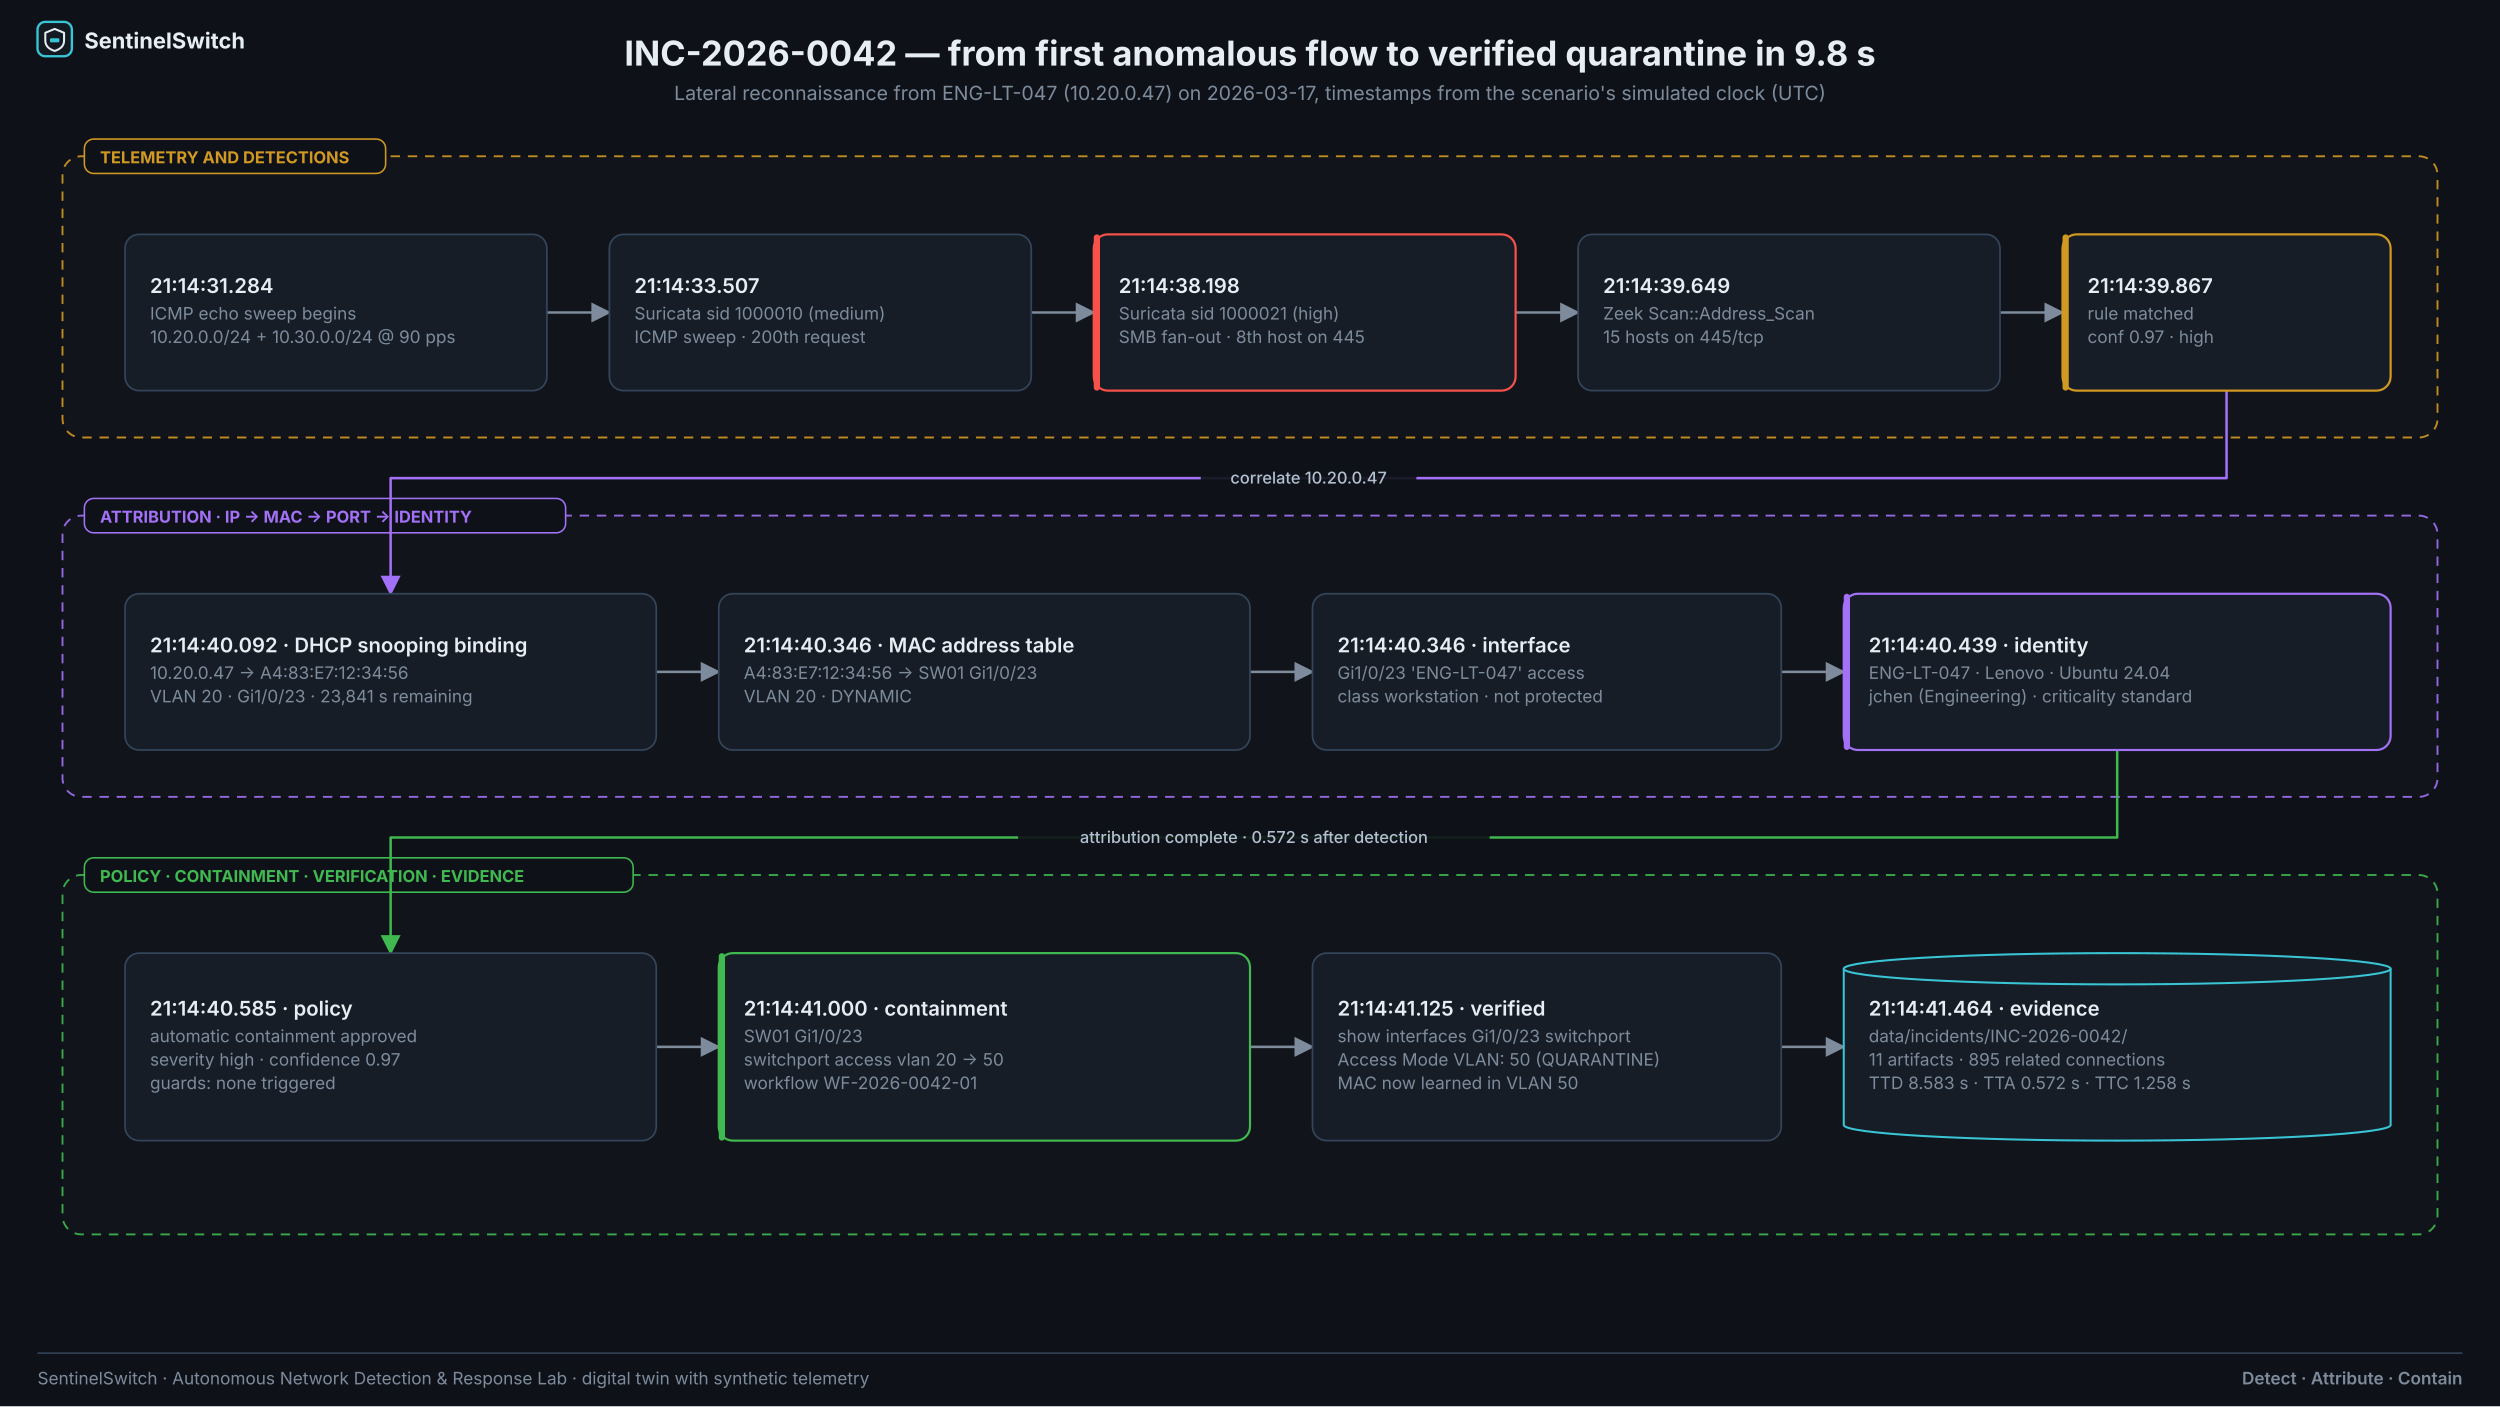
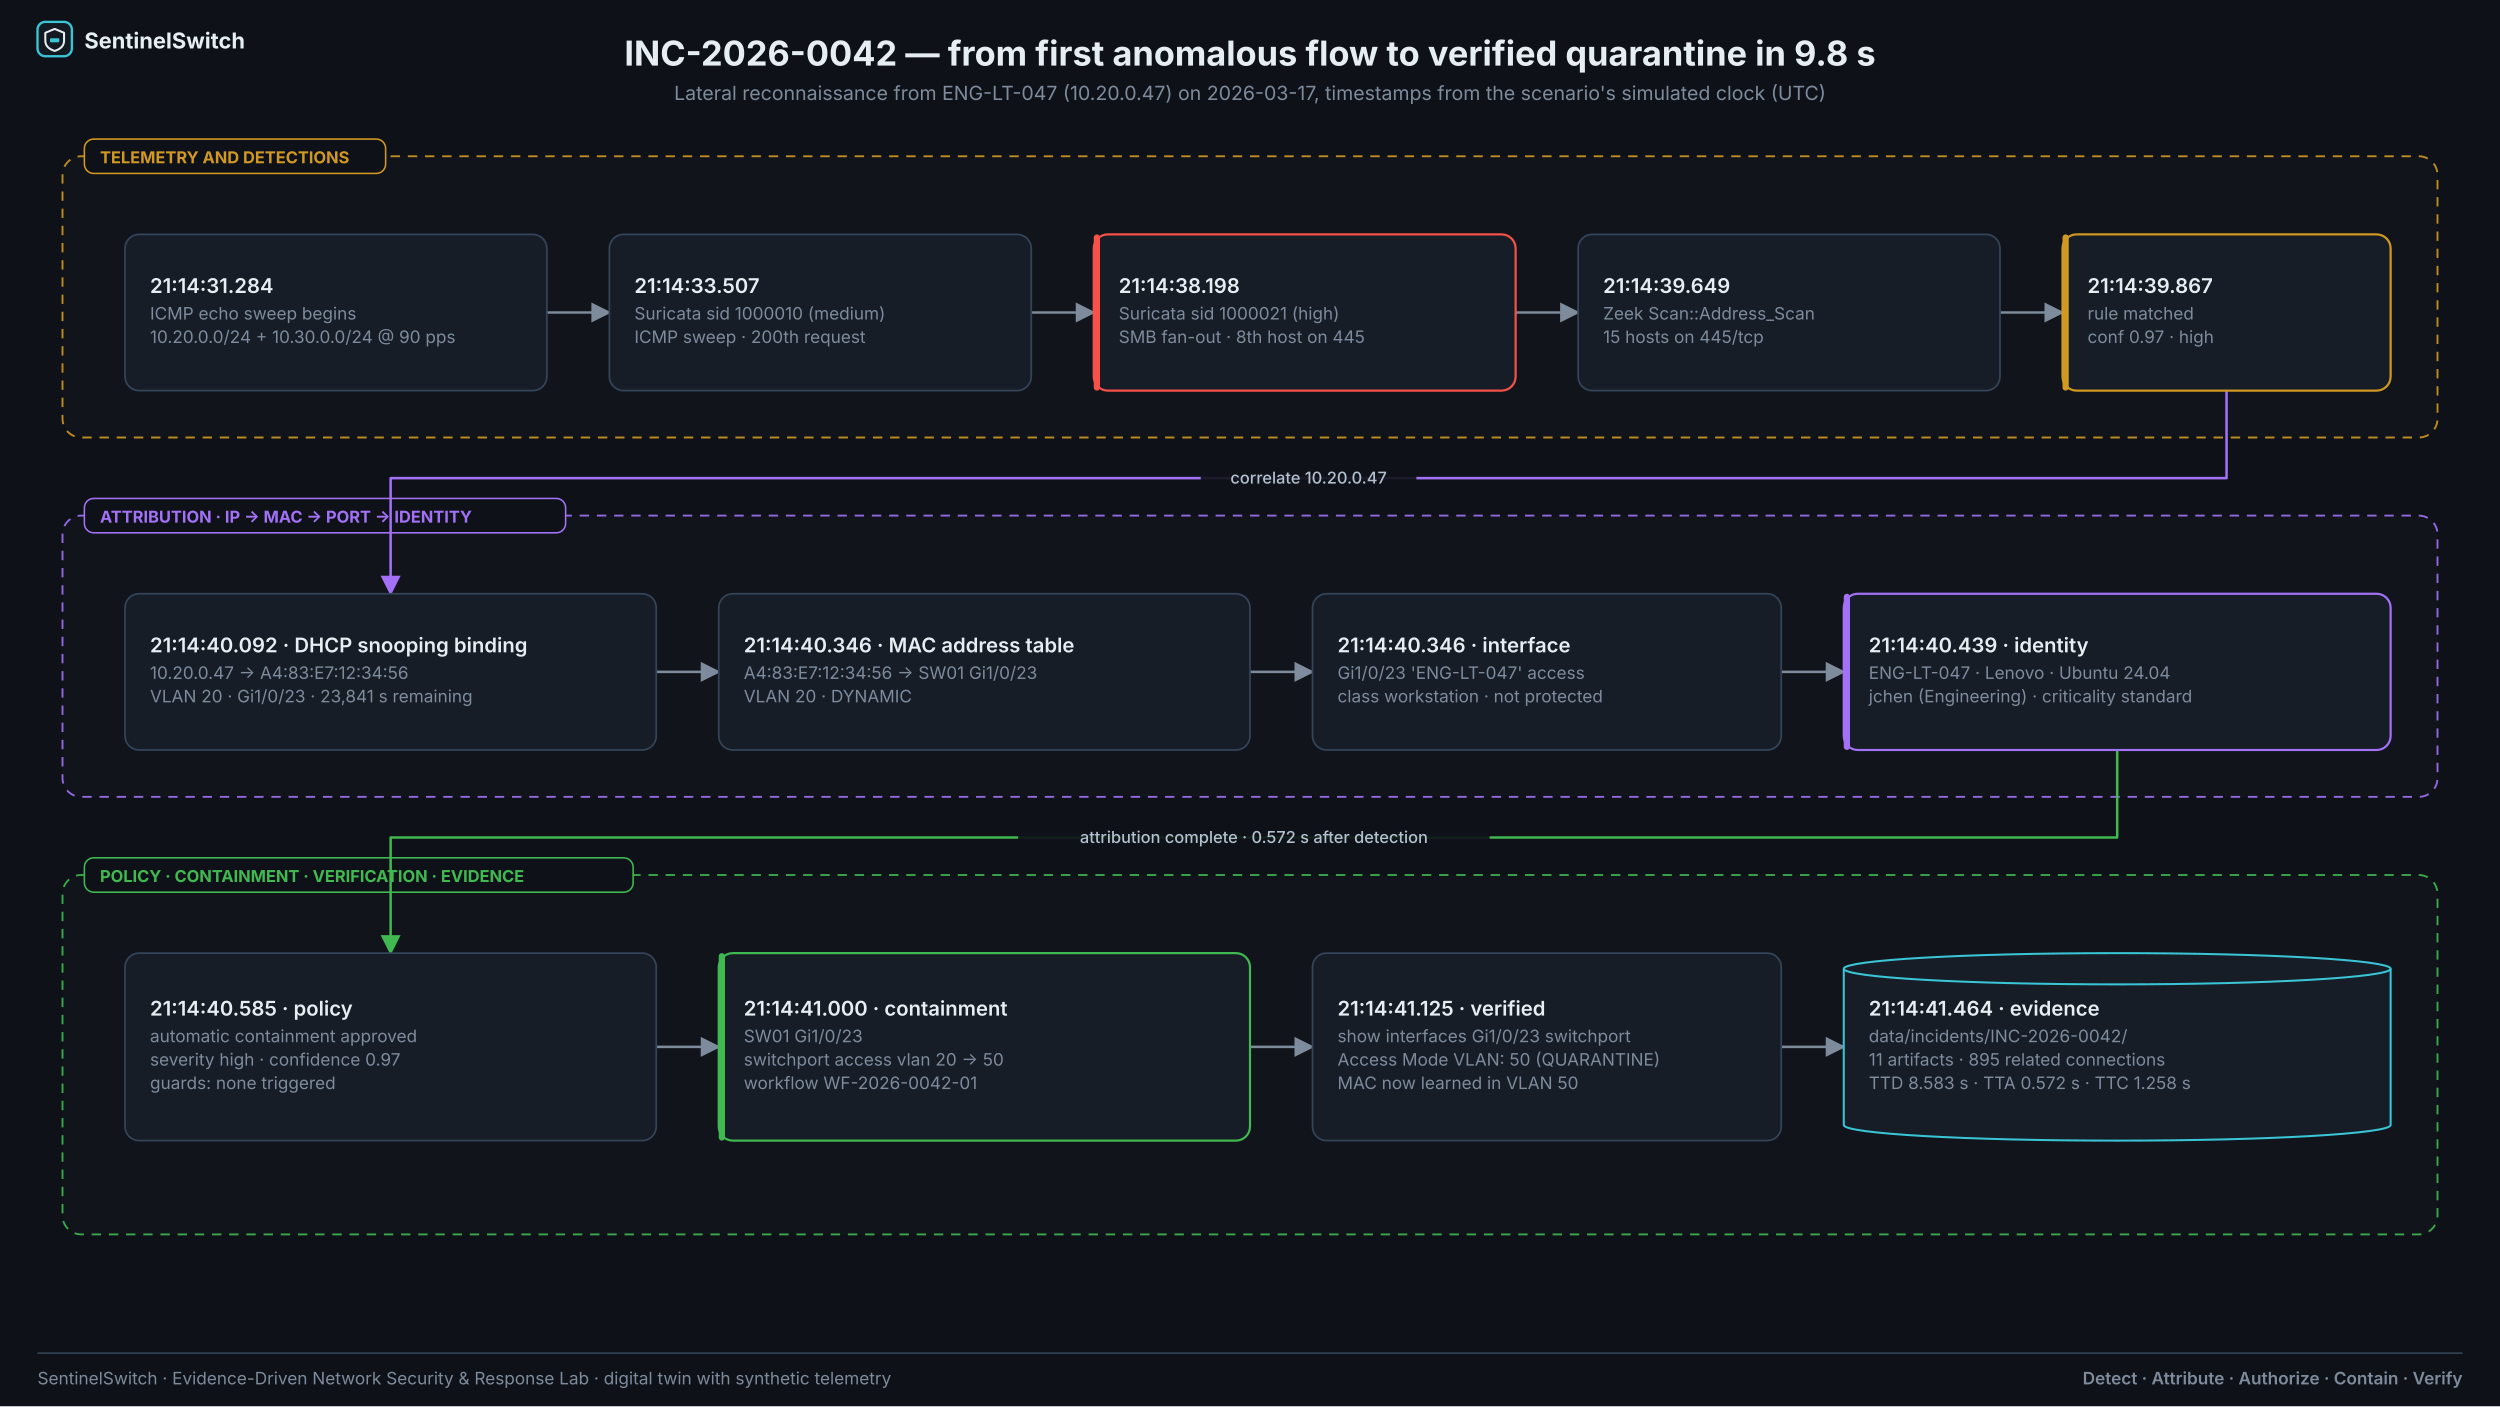
<svg xmlns="http://www.w3.org/2000/svg" width="1600" height="900" viewBox="0 0 1600 900" font-family="-apple-system, BlinkMacSystemFont, 'Inter', 'Segoe UI', Roboto, 'Helvetica Neue', Arial, sans-serif">
  <defs>
    <marker id="arrow-7d8b9c" viewBox="0 0 10 10" refX="9" refY="5" markerWidth="8" markerHeight="8" orient="auto-start-reverse">
      <path d="M0,0 L10,5 L0,10 z" fill="#7d8b9c" />
    </marker>
-     <marker id="arrow-f85149" viewBox="0 0 10 10" refX="9" refY="5" markerWidth="8" markerHeight="8" orient="auto-start-reverse">
-       <path d="M0,0 L10,5 L0,10 z" fill="#f85149" />
+     <marker id="arrow-a371f7" viewBox="0 0 10 10" refX="9" refY="5" markerWidth="8" markerHeight="8" orient="auto-start-reverse">
+       <path d="M0,0 L10,5 L0,10 z" fill="#a371f7" />
    </marker>
    <marker id="arrow-3fb950" viewBox="0 0 10 10" refX="9" refY="5" markerWidth="8" markerHeight="8" orient="auto-start-reverse">
      <path d="M0,0 L10,5 L0,10 z" fill="#3fb950" />
-     </marker>
-     <marker id="arrow-d29922" viewBox="0 0 10 10" refX="9" refY="5" markerWidth="8" markerHeight="8" orient="auto-start-reverse">
-       <path d="M0,0 L10,5 L0,10 z" fill="#d29922" />
-     </marker>
-     <marker id="arrow-56657a" viewBox="0 0 10 10" refX="9" refY="5" markerWidth="8" markerHeight="8" orient="auto-start-reverse">
-       <path d="M0,0 L10,5 L0,10 z" fill="#56657a" />
-     </marker>
-     <marker id="arrow-a371f7" viewBox="0 0 10 10" refX="9" refY="5" markerWidth="8" markerHeight="8" orient="auto-start-reverse">
-       <path d="M0,0 L10,5 L0,10 z" fill="#a371f7" />
    </marker>
  </defs>
  <rect width="1600" height="900" fill="#0e1218" />
  <g transform="translate(24,14)">
    <rect x="0" y="0" width="22" height="22" rx="5" fill="#131a22" stroke="#39c5d6" stroke-width="1.5" />
    <path d="M11 4.5 L17 7 V12 C17 15.5 14.5 17.5 11 18.6 C7.5 17.5 5 15.5 5 12 V7 Z" fill="none" stroke="#e6edf3" stroke-width="1.3" stroke-linejoin="round" />
    <rect x="8" y="10.5" width="6" height="2.6" rx="0.6" fill="#39c5d6" />
  </g>
  <text x="54.0" y="31.0" font-family="-apple-system, BlinkMacSystemFont, 'Inter', 'Segoe UI', Roboto, 'Helvetica Neue', Arial, sans-serif" font-size="14" font-weight="700" fill="#e6edf3" text-anchor="start" opacity="1.0">SentinelSwitch</text>
  <text x="800.0" y="42.0" font-family="-apple-system, BlinkMacSystemFont, 'Inter', 'Segoe UI', Roboto, 'Helvetica Neue', Arial, sans-serif" font-size="22" font-weight="700" fill="#e6edf3" text-anchor="middle" opacity="1.0">INC-2026-0042 — from first anomalous flow to verified quarantine in 9.8 s</text>
  <text x="800.0" y="64.0" font-family="-apple-system, BlinkMacSystemFont, 'Inter', 'Segoe UI', Roboto, 'Helvetica Neue', Arial, sans-serif" font-size="12.5" font-weight="400" fill="#7d8b9c" text-anchor="middle" opacity="1.0">Lateral reconnaissance from ENG-LT-047 (10.20.0.47) on 2026-03-17, timestamps from the scenario's simulated clock (UTC)</text>
  <rect x="40.0" y="100.0" width="1520.0" height="180.0" rx="12" fill="rgba(255,255,255,0.015)" stroke="#d29922" stroke-width="1.2" stroke-dasharray="6 5" opacity="0.9" />
  <rect x="54.0" y="89.0" width="192.8" height="22.0" rx="6" fill="#0e1218" stroke="#d29922" stroke-width="1" opacity="1.0" />
  <text x="64.0" y="104.5" font-family="-apple-system, BlinkMacSystemFont, 'Inter', 'Segoe UI', Roboto, 'Helvetica Neue', Arial, sans-serif" font-size="10.5" font-weight="700" fill="#d29922" text-anchor="start" opacity="1.0">TELEMETRY AND DETECTIONS</text>
  <rect x="40.0" y="330.0" width="1520.0" height="180.0" rx="12" fill="rgba(255,255,255,0.015)" stroke="#a371f7" stroke-width="1.2" stroke-dasharray="6 5" opacity="0.9" />
  <rect x="54.0" y="319.0" width="308.0" height="22.0" rx="6" fill="#0e1218" stroke="#a371f7" stroke-width="1" opacity="1.0" />
  <text x="64.0" y="334.5" font-family="-apple-system, BlinkMacSystemFont, 'Inter', 'Segoe UI', Roboto, 'Helvetica Neue', Arial, sans-serif" font-size="10.5" font-weight="700" fill="#a371f7" text-anchor="start" opacity="1.0">ATTRIBUTION · IP → MAC → PORT → IDENTITY</text>
  <rect x="40.0" y="560.0" width="1520.0" height="230.0" rx="12" fill="rgba(255,255,255,0.015)" stroke="#3fb950" stroke-width="1.2" stroke-dasharray="6 5" opacity="0.9" />
  <rect x="54.0" y="549.0" width="351.2" height="22.0" rx="6" fill="#0e1218" stroke="#3fb950" stroke-width="1" opacity="1.0" />
  <text x="64.0" y="564.5" font-family="-apple-system, BlinkMacSystemFont, 'Inter', 'Segoe UI', Roboto, 'Helvetica Neue', Arial, sans-serif" font-size="10.5" font-weight="700" fill="#3fb950" text-anchor="start" opacity="1.0">POLICY · CONTAINMENT · VERIFICATION · EVIDENCE</text>
  <path d="M350.0,200.0 L390.0,200.0" fill="none" stroke="#7d8b9c" stroke-width="1.6" marker-end="url(#arrow-7d8b9c)" stroke-linejoin="round" />
  <path d="M660.0,200.0 L700.0,200.0" fill="none" stroke="#7d8b9c" stroke-width="1.6" marker-end="url(#arrow-7d8b9c)" stroke-linejoin="round" />
  <path d="M970.0,200.0 L1010.0,200.0" fill="none" stroke="#7d8b9c" stroke-width="1.6" marker-end="url(#arrow-7d8b9c)" stroke-linejoin="round" />
  <path d="M1280.0,200.0 L1320.0,200.0" fill="none" stroke="#7d8b9c" stroke-width="1.6" marker-end="url(#arrow-7d8b9c)" stroke-linejoin="round" />
  <path d="M1425.0,250.0 L1425.0,306.0 L250.0,306.0 L250.0,380.0" fill="none" stroke="#a371f7" stroke-width="1.6" marker-end="url(#arrow-a371f7)" stroke-linejoin="round" />
  <rect x="768.5" y="297.0" width="138.0" height="18.0" rx="4" fill="#0e1218" stroke="none" stroke-width="0" opacity="0.92" />
  <text x="837.5" y="309.5" font-family="-apple-system, BlinkMacSystemFont, 'Inter', 'Segoe UI', Roboto, 'Helvetica Neue', Arial, sans-serif" font-size="10.5" font-weight="500" fill="#b3c0cf" text-anchor="middle" opacity="1.0">correlate 10.20.0.47</text>
  <path d="M420.0,430.0 L460.0,430.0" fill="none" stroke="#7d8b9c" stroke-width="1.6" marker-end="url(#arrow-7d8b9c)" stroke-linejoin="round" />
  <path d="M800.0,430.0 L840.0,430.0" fill="none" stroke="#7d8b9c" stroke-width="1.6" marker-end="url(#arrow-7d8b9c)" stroke-linejoin="round" />
  <path d="M1140.0,430.0 L1180.0,430.0" fill="none" stroke="#7d8b9c" stroke-width="1.6" marker-end="url(#arrow-7d8b9c)" stroke-linejoin="round" />
  <path d="M1355.0,480.0 L1355.0,536.0 L250.0,536.0 L250.0,610.0" fill="none" stroke="#3fb950" stroke-width="1.6" marker-end="url(#arrow-3fb950)" stroke-linejoin="round" />
  <rect x="651.6" y="527.0" width="301.8" height="18.0" rx="4" fill="#0e1218" stroke="none" stroke-width="0" opacity="0.92" />
  <text x="802.5" y="539.5" font-family="-apple-system, BlinkMacSystemFont, 'Inter', 'Segoe UI', Roboto, 'Helvetica Neue', Arial, sans-serif" font-size="10.5" font-weight="500" fill="#b3c0cf" text-anchor="middle" opacity="1.0">attribution complete · 0.572 s after detection</text>
  <path d="M420.0,670.0 L460.0,670.0" fill="none" stroke="#7d8b9c" stroke-width="1.6" marker-end="url(#arrow-7d8b9c)" stroke-linejoin="round" />
  <path d="M800.0,670.0 L840.0,670.0" fill="none" stroke="#7d8b9c" stroke-width="1.6" marker-end="url(#arrow-7d8b9c)" stroke-linejoin="round" />
  <path d="M1140.0,670.0 L1180.0,670.0" fill="none" stroke="#7d8b9c" stroke-width="1.6" marker-end="url(#arrow-7d8b9c)" stroke-linejoin="round" />
  <rect x="80.0" y="150.0" width="270.0" height="100.0" rx="9" fill="#161d26" stroke="#34445a" stroke-width="1.1" opacity="1.0" />
  <text x="96.0" y="187.5" font-family="-apple-system, BlinkMacSystemFont, 'Inter', 'Segoe UI', Roboto, 'Helvetica Neue', Arial, sans-serif" font-size="13" font-weight="600" fill="#e6edf3" text-anchor="start" opacity="1.0">21:14:31.284</text>
  <text x="96.0" y="204.5" font-family="-apple-system, BlinkMacSystemFont, 'Inter', 'Segoe UI', Roboto, 'Helvetica Neue', Arial, sans-serif" font-size="11" font-weight="400" fill="#7d8b9c" text-anchor="start" opacity="1.0">ICMP echo sweep begins</text>
  <text x="96.0" y="219.5" font-family="-apple-system, BlinkMacSystemFont, 'Inter', 'Segoe UI', Roboto, 'Helvetica Neue', Arial, sans-serif" font-size="11" font-weight="400" fill="#7d8b9c" text-anchor="start" opacity="1.0">10.20.0.0/24 + 10.30.0.0/24 @ 90 pps</text>
  <rect x="390.0" y="150.0" width="270.0" height="100.0" rx="9" fill="#161d26" stroke="#34445a" stroke-width="1.1" opacity="1.0" />
  <text x="406.0" y="187.5" font-family="-apple-system, BlinkMacSystemFont, 'Inter', 'Segoe UI', Roboto, 'Helvetica Neue', Arial, sans-serif" font-size="13" font-weight="600" fill="#e6edf3" text-anchor="start" opacity="1.0">21:14:33.507</text>
  <text x="406.0" y="204.5" font-family="-apple-system, BlinkMacSystemFont, 'Inter', 'Segoe UI', Roboto, 'Helvetica Neue', Arial, sans-serif" font-size="11" font-weight="400" fill="#7d8b9c" text-anchor="start" opacity="1.0">Suricata sid 1000010 (medium)</text>
  <text x="406.0" y="219.5" font-family="-apple-system, BlinkMacSystemFont, 'Inter', 'Segoe UI', Roboto, 'Helvetica Neue', Arial, sans-serif" font-size="11" font-weight="400" fill="#7d8b9c" text-anchor="start" opacity="1.0">ICMP sweep · 200th request</text>
  <rect x="700.0" y="150.0" width="270.0" height="100.0" rx="9" fill="#161d26" stroke="#f85149" stroke-width="1.4" opacity="1.0" />
  <rect x="700.0" y="150.0" width="4" height="100.0" rx="2" fill="#f85149" />
  <text x="716.0" y="187.5" font-family="-apple-system, BlinkMacSystemFont, 'Inter', 'Segoe UI', Roboto, 'Helvetica Neue', Arial, sans-serif" font-size="13" font-weight="600" fill="#e6edf3" text-anchor="start" opacity="1.0">21:14:38.198</text>
  <text x="716.0" y="204.5" font-family="-apple-system, BlinkMacSystemFont, 'Inter', 'Segoe UI', Roboto, 'Helvetica Neue', Arial, sans-serif" font-size="11" font-weight="400" fill="#7d8b9c" text-anchor="start" opacity="1.0">Suricata sid 1000021 (high)</text>
  <text x="716.0" y="219.5" font-family="-apple-system, BlinkMacSystemFont, 'Inter', 'Segoe UI', Roboto, 'Helvetica Neue', Arial, sans-serif" font-size="11" font-weight="400" fill="#7d8b9c" text-anchor="start" opacity="1.0">SMB fan-out · 8th host on 445</text>
  <rect x="1010.0" y="150.0" width="270.0" height="100.0" rx="9" fill="#161d26" stroke="#34445a" stroke-width="1.1" opacity="1.0" />
  <text x="1026.0" y="187.5" font-family="-apple-system, BlinkMacSystemFont, 'Inter', 'Segoe UI', Roboto, 'Helvetica Neue', Arial, sans-serif" font-size="13" font-weight="600" fill="#e6edf3" text-anchor="start" opacity="1.0">21:14:39.649</text>
  <text x="1026.0" y="204.5" font-family="-apple-system, BlinkMacSystemFont, 'Inter', 'Segoe UI', Roboto, 'Helvetica Neue', Arial, sans-serif" font-size="11" font-weight="400" fill="#7d8b9c" text-anchor="start" opacity="1.0">Zeek Scan::Address_Scan</text>
  <text x="1026.0" y="219.5" font-family="-apple-system, BlinkMacSystemFont, 'Inter', 'Segoe UI', Roboto, 'Helvetica Neue', Arial, sans-serif" font-size="11" font-weight="400" fill="#7d8b9c" text-anchor="start" opacity="1.0">15 hosts on 445/tcp</text>
  <rect x="1320.0" y="150.0" width="210.0" height="100.0" rx="9" fill="#161d26" stroke="#d29922" stroke-width="1.4" opacity="1.0" />
  <rect x="1320.0" y="150.0" width="4" height="100.0" rx="2" fill="#d29922" />
  <text x="1336.0" y="187.5" font-family="-apple-system, BlinkMacSystemFont, 'Inter', 'Segoe UI', Roboto, 'Helvetica Neue', Arial, sans-serif" font-size="13" font-weight="600" fill="#e6edf3" text-anchor="start" opacity="1.0">21:14:39.867</text>
  <text x="1336.0" y="204.5" font-family="-apple-system, BlinkMacSystemFont, 'Inter', 'Segoe UI', Roboto, 'Helvetica Neue', Arial, sans-serif" font-size="11" font-weight="400" fill="#7d8b9c" text-anchor="start" opacity="1.0">rule matched</text>
  <text x="1336.0" y="219.5" font-family="-apple-system, BlinkMacSystemFont, 'Inter', 'Segoe UI', Roboto, 'Helvetica Neue', Arial, sans-serif" font-size="11" font-weight="400" fill="#7d8b9c" text-anchor="start" opacity="1.0">conf 0.97 · high</text>
  <rect x="80.0" y="380.0" width="340.0" height="100.0" rx="9" fill="#161d26" stroke="#34445a" stroke-width="1.1" opacity="1.0" />
  <text x="96.0" y="417.5" font-family="-apple-system, BlinkMacSystemFont, 'Inter', 'Segoe UI', Roboto, 'Helvetica Neue', Arial, sans-serif" font-size="13" font-weight="600" fill="#e6edf3" text-anchor="start" opacity="1.0">21:14:40.092 · DHCP snooping binding</text>
  <text x="96.0" y="434.5" font-family="-apple-system, BlinkMacSystemFont, 'Inter', 'Segoe UI', Roboto, 'Helvetica Neue', Arial, sans-serif" font-size="11" font-weight="400" fill="#7d8b9c" text-anchor="start" opacity="1.0">10.20.0.47 → A4:83:E7:12:34:56</text>
  <text x="96.0" y="449.5" font-family="-apple-system, BlinkMacSystemFont, 'Inter', 'Segoe UI', Roboto, 'Helvetica Neue', Arial, sans-serif" font-size="11" font-weight="400" fill="#7d8b9c" text-anchor="start" opacity="1.0">VLAN 20 · Gi1/0/23 · 23,841 s remaining</text>
  <rect x="460.0" y="380.0" width="340.0" height="100.0" rx="9" fill="#161d26" stroke="#34445a" stroke-width="1.1" opacity="1.0" />
  <text x="476.0" y="417.5" font-family="-apple-system, BlinkMacSystemFont, 'Inter', 'Segoe UI', Roboto, 'Helvetica Neue', Arial, sans-serif" font-size="13" font-weight="600" fill="#e6edf3" text-anchor="start" opacity="1.0">21:14:40.346 · MAC address table</text>
  <text x="476.0" y="434.5" font-family="-apple-system, BlinkMacSystemFont, 'Inter', 'Segoe UI', Roboto, 'Helvetica Neue', Arial, sans-serif" font-size="11" font-weight="400" fill="#7d8b9c" text-anchor="start" opacity="1.0">A4:83:E7:12:34:56 → SW01 Gi1/0/23</text>
  <text x="476.0" y="449.5" font-family="-apple-system, BlinkMacSystemFont, 'Inter', 'Segoe UI', Roboto, 'Helvetica Neue', Arial, sans-serif" font-size="11" font-weight="400" fill="#7d8b9c" text-anchor="start" opacity="1.0">VLAN 20 · DYNAMIC</text>
  <rect x="840.0" y="380.0" width="300.0" height="100.0" rx="9" fill="#161d26" stroke="#34445a" stroke-width="1.1" opacity="1.0" />
  <text x="856.0" y="417.5" font-family="-apple-system, BlinkMacSystemFont, 'Inter', 'Segoe UI', Roboto, 'Helvetica Neue', Arial, sans-serif" font-size="13" font-weight="600" fill="#e6edf3" text-anchor="start" opacity="1.0">21:14:40.346 · interface</text>
  <text x="856.0" y="434.5" font-family="-apple-system, BlinkMacSystemFont, 'Inter', 'Segoe UI', Roboto, 'Helvetica Neue', Arial, sans-serif" font-size="11" font-weight="400" fill="#7d8b9c" text-anchor="start" opacity="1.0">Gi1/0/23 'ENG-LT-047' access</text>
  <text x="856.0" y="449.5" font-family="-apple-system, BlinkMacSystemFont, 'Inter', 'Segoe UI', Roboto, 'Helvetica Neue', Arial, sans-serif" font-size="11" font-weight="400" fill="#7d8b9c" text-anchor="start" opacity="1.0">class workstation · not protected</text>
  <rect x="1180.0" y="380.0" width="350.0" height="100.0" rx="9" fill="#161d26" stroke="#a371f7" stroke-width="1.4" opacity="1.0" />
  <rect x="1180.0" y="380.0" width="4" height="100.0" rx="2" fill="#a371f7" />
  <text x="1196.0" y="417.5" font-family="-apple-system, BlinkMacSystemFont, 'Inter', 'Segoe UI', Roboto, 'Helvetica Neue', Arial, sans-serif" font-size="13" font-weight="600" fill="#e6edf3" text-anchor="start" opacity="1.0">21:14:40.439 · identity</text>
  <text x="1196.0" y="434.5" font-family="-apple-system, BlinkMacSystemFont, 'Inter', 'Segoe UI', Roboto, 'Helvetica Neue', Arial, sans-serif" font-size="11" font-weight="400" fill="#7d8b9c" text-anchor="start" opacity="1.0">ENG-LT-047 · Lenovo · Ubuntu 24.04</text>
  <text x="1196.0" y="449.5" font-family="-apple-system, BlinkMacSystemFont, 'Inter', 'Segoe UI', Roboto, 'Helvetica Neue', Arial, sans-serif" font-size="11" font-weight="400" fill="#7d8b9c" text-anchor="start" opacity="1.0">jchen (Engineering) · criticality standard</text>
  <rect x="80.0" y="610.0" width="340.0" height="120.0" rx="9" fill="#161d26" stroke="#34445a" stroke-width="1.1" opacity="1.0" />
  <text x="96.0" y="650.0" font-family="-apple-system, BlinkMacSystemFont, 'Inter', 'Segoe UI', Roboto, 'Helvetica Neue', Arial, sans-serif" font-size="13" font-weight="600" fill="#e6edf3" text-anchor="start" opacity="1.0">21:14:40.585 · policy</text>
  <text x="96.0" y="667.0" font-family="-apple-system, BlinkMacSystemFont, 'Inter', 'Segoe UI', Roboto, 'Helvetica Neue', Arial, sans-serif" font-size="11" font-weight="400" fill="#7d8b9c" text-anchor="start" opacity="1.0">automatic containment approved</text>
  <text x="96.0" y="682.0" font-family="-apple-system, BlinkMacSystemFont, 'Inter', 'Segoe UI', Roboto, 'Helvetica Neue', Arial, sans-serif" font-size="11" font-weight="400" fill="#7d8b9c" text-anchor="start" opacity="1.0">severity high · confidence 0.97</text>
  <text x="96.0" y="697.0" font-family="-apple-system, BlinkMacSystemFont, 'Inter', 'Segoe UI', Roboto, 'Helvetica Neue', Arial, sans-serif" font-size="11" font-weight="400" fill="#7d8b9c" text-anchor="start" opacity="1.0">guards: none triggered</text>
  <rect x="460.0" y="610.0" width="340.0" height="120.0" rx="9" fill="#161d26" stroke="#3fb950" stroke-width="1.4" opacity="1.0" />
  <rect x="460.0" y="610.0" width="4" height="120.0" rx="2" fill="#3fb950" />
  <text x="476.0" y="650.0" font-family="-apple-system, BlinkMacSystemFont, 'Inter', 'Segoe UI', Roboto, 'Helvetica Neue', Arial, sans-serif" font-size="13" font-weight="600" fill="#e6edf3" text-anchor="start" opacity="1.0">21:14:41.000 · containment</text>
  <text x="476.0" y="667.0" font-family="-apple-system, BlinkMacSystemFont, 'Inter', 'Segoe UI', Roboto, 'Helvetica Neue', Arial, sans-serif" font-size="11" font-weight="400" fill="#7d8b9c" text-anchor="start" opacity="1.0">SW01 Gi1/0/23</text>
  <text x="476.0" y="682.0" font-family="-apple-system, BlinkMacSystemFont, 'Inter', 'Segoe UI', Roboto, 'Helvetica Neue', Arial, sans-serif" font-size="11" font-weight="400" fill="#7d8b9c" text-anchor="start" opacity="1.0">switchport access vlan 20 → 50</text>
  <text x="476.0" y="697.0" font-family="-apple-system, BlinkMacSystemFont, 'Inter', 'Segoe UI', Roboto, 'Helvetica Neue', Arial, sans-serif" font-size="11" font-weight="400" fill="#7d8b9c" text-anchor="start" opacity="1.0">workflow WF-2026-0042-01</text>
  <rect x="840.0" y="610.0" width="300.0" height="120.0" rx="9" fill="#161d26" stroke="#34445a" stroke-width="1.1" opacity="1.0" />
  <text x="856.0" y="650.0" font-family="-apple-system, BlinkMacSystemFont, 'Inter', 'Segoe UI', Roboto, 'Helvetica Neue', Arial, sans-serif" font-size="13" font-weight="600" fill="#e6edf3" text-anchor="start" opacity="1.0">21:14:41.125 · verified</text>
  <text x="856.0" y="667.0" font-family="-apple-system, BlinkMacSystemFont, 'Inter', 'Segoe UI', Roboto, 'Helvetica Neue', Arial, sans-serif" font-size="11" font-weight="400" fill="#7d8b9c" text-anchor="start" opacity="1.0">show interfaces Gi1/0/23 switchport</text>
  <text x="856.0" y="682.0" font-family="-apple-system, BlinkMacSystemFont, 'Inter', 'Segoe UI', Roboto, 'Helvetica Neue', Arial, sans-serif" font-size="11" font-weight="400" fill="#7d8b9c" text-anchor="start" opacity="1.0">Access Mode VLAN: 50 (QUARANTINE)</text>
  <text x="856.0" y="697.0" font-family="-apple-system, BlinkMacSystemFont, 'Inter', 'Segoe UI', Roboto, 'Helvetica Neue', Arial, sans-serif" font-size="11" font-weight="400" fill="#7d8b9c" text-anchor="start" opacity="1.0">MAC now learned in VLAN 50</text>
  <path d="M1180.0,620.0 a175.0,10 0 0 1 350.0,0 v100.0 a175.0,10 0 0 1 -350.0,0 z" fill="#161d26" stroke="#39c5d6" stroke-width="1.3" />
  <path d="M1180.0,620.0 a175.0,10 0 0 0 350.0,0" fill="none" stroke="#39c5d6" stroke-width="1.3" />
  <text x="1196.0" y="650.0" font-family="-apple-system, BlinkMacSystemFont, 'Inter', 'Segoe UI', Roboto, 'Helvetica Neue', Arial, sans-serif" font-size="13" font-weight="600" fill="#e6edf3" text-anchor="start" opacity="1.0">21:14:41.464 · evidence</text>
  <text x="1196.0" y="667.0" font-family="-apple-system, BlinkMacSystemFont, 'Inter', 'Segoe UI', Roboto, 'Helvetica Neue', Arial, sans-serif" font-size="11" font-weight="400" fill="#7d8b9c" text-anchor="start" opacity="1.0">data/incidents/INC-2026-0042/</text>
  <text x="1196.0" y="682.0" font-family="-apple-system, BlinkMacSystemFont, 'Inter', 'Segoe UI', Roboto, 'Helvetica Neue', Arial, sans-serif" font-size="11" font-weight="400" fill="#7d8b9c" text-anchor="start" opacity="1.0">11 artifacts · 895 related connections</text>
  <text x="1196.0" y="697.0" font-family="-apple-system, BlinkMacSystemFont, 'Inter', 'Segoe UI', Roboto, 'Helvetica Neue', Arial, sans-serif" font-size="11" font-weight="400" fill="#7d8b9c" text-anchor="start" opacity="1.0">TTD 8.583 s · TTA 0.572 s · TTC 1.258 s</text>
  <line x1="24" y1="866" x2="1576" y2="866" stroke="#34445a" stroke-width="1" />
-   <text x="24.0" y="886.0" font-family="-apple-system, BlinkMacSystemFont, 'Inter', 'Segoe UI', Roboto, 'Helvetica Neue', Arial, sans-serif" font-size="11" font-weight="400" fill="#7d8b9c" text-anchor="start" opacity="1.0">SentinelSwitch · Autonomous Network Detection &amp; Response Lab · digital twin with synthetic telemetry</text>
-   <text x="1576.0" y="886.0" font-family="-apple-system, BlinkMacSystemFont, 'Inter', 'Segoe UI', Roboto, 'Helvetica Neue', Arial, sans-serif" font-size="11" font-weight="600" fill="#7d8b9c" text-anchor="end" opacity="1.0">Detect · Attribute · Contain</text>
+   <text x="24.0" y="886.0" font-family="-apple-system, BlinkMacSystemFont, 'Inter', 'Segoe UI', Roboto, 'Helvetica Neue', Arial, sans-serif" font-size="11" font-weight="400" fill="#7d8b9c" text-anchor="start" opacity="1.0">SentinelSwitch · Evidence-Driven Network Security &amp; Response Lab · digital twin with synthetic telemetry</text>
+   <text x="1576.0" y="886.0" font-family="-apple-system, BlinkMacSystemFont, 'Inter', 'Segoe UI', Roboto, 'Helvetica Neue', Arial, sans-serif" font-size="11" font-weight="600" fill="#7d8b9c" text-anchor="end" opacity="1.0">Detect · Attribute · Authorize · Contain · Verify</text>
</svg>
